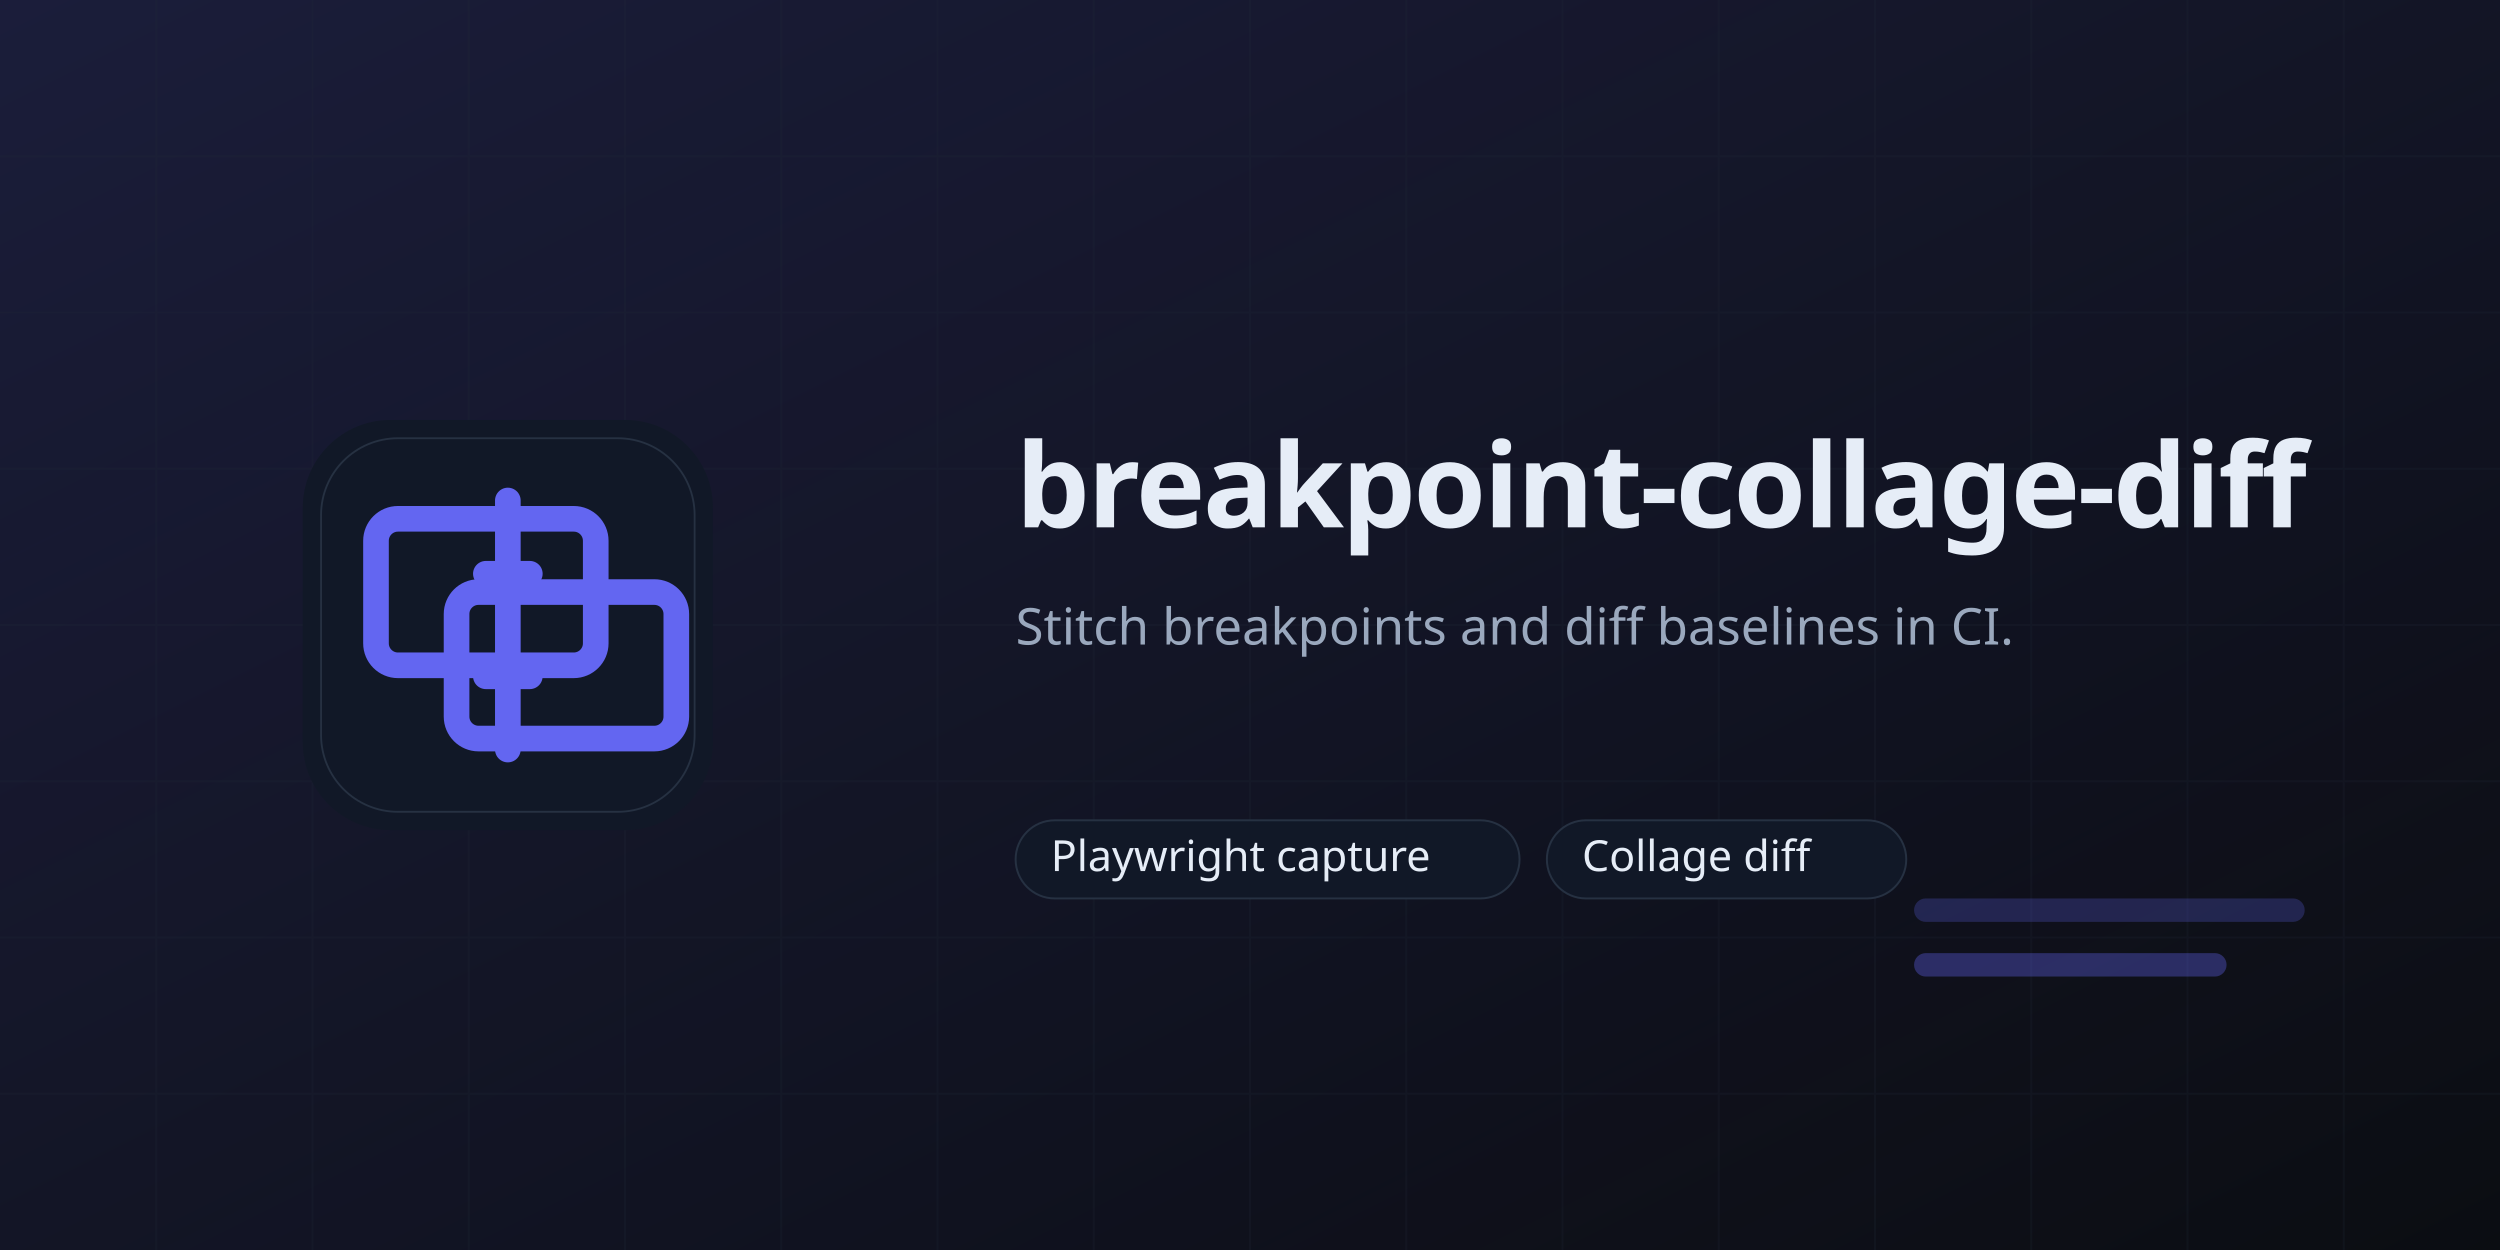
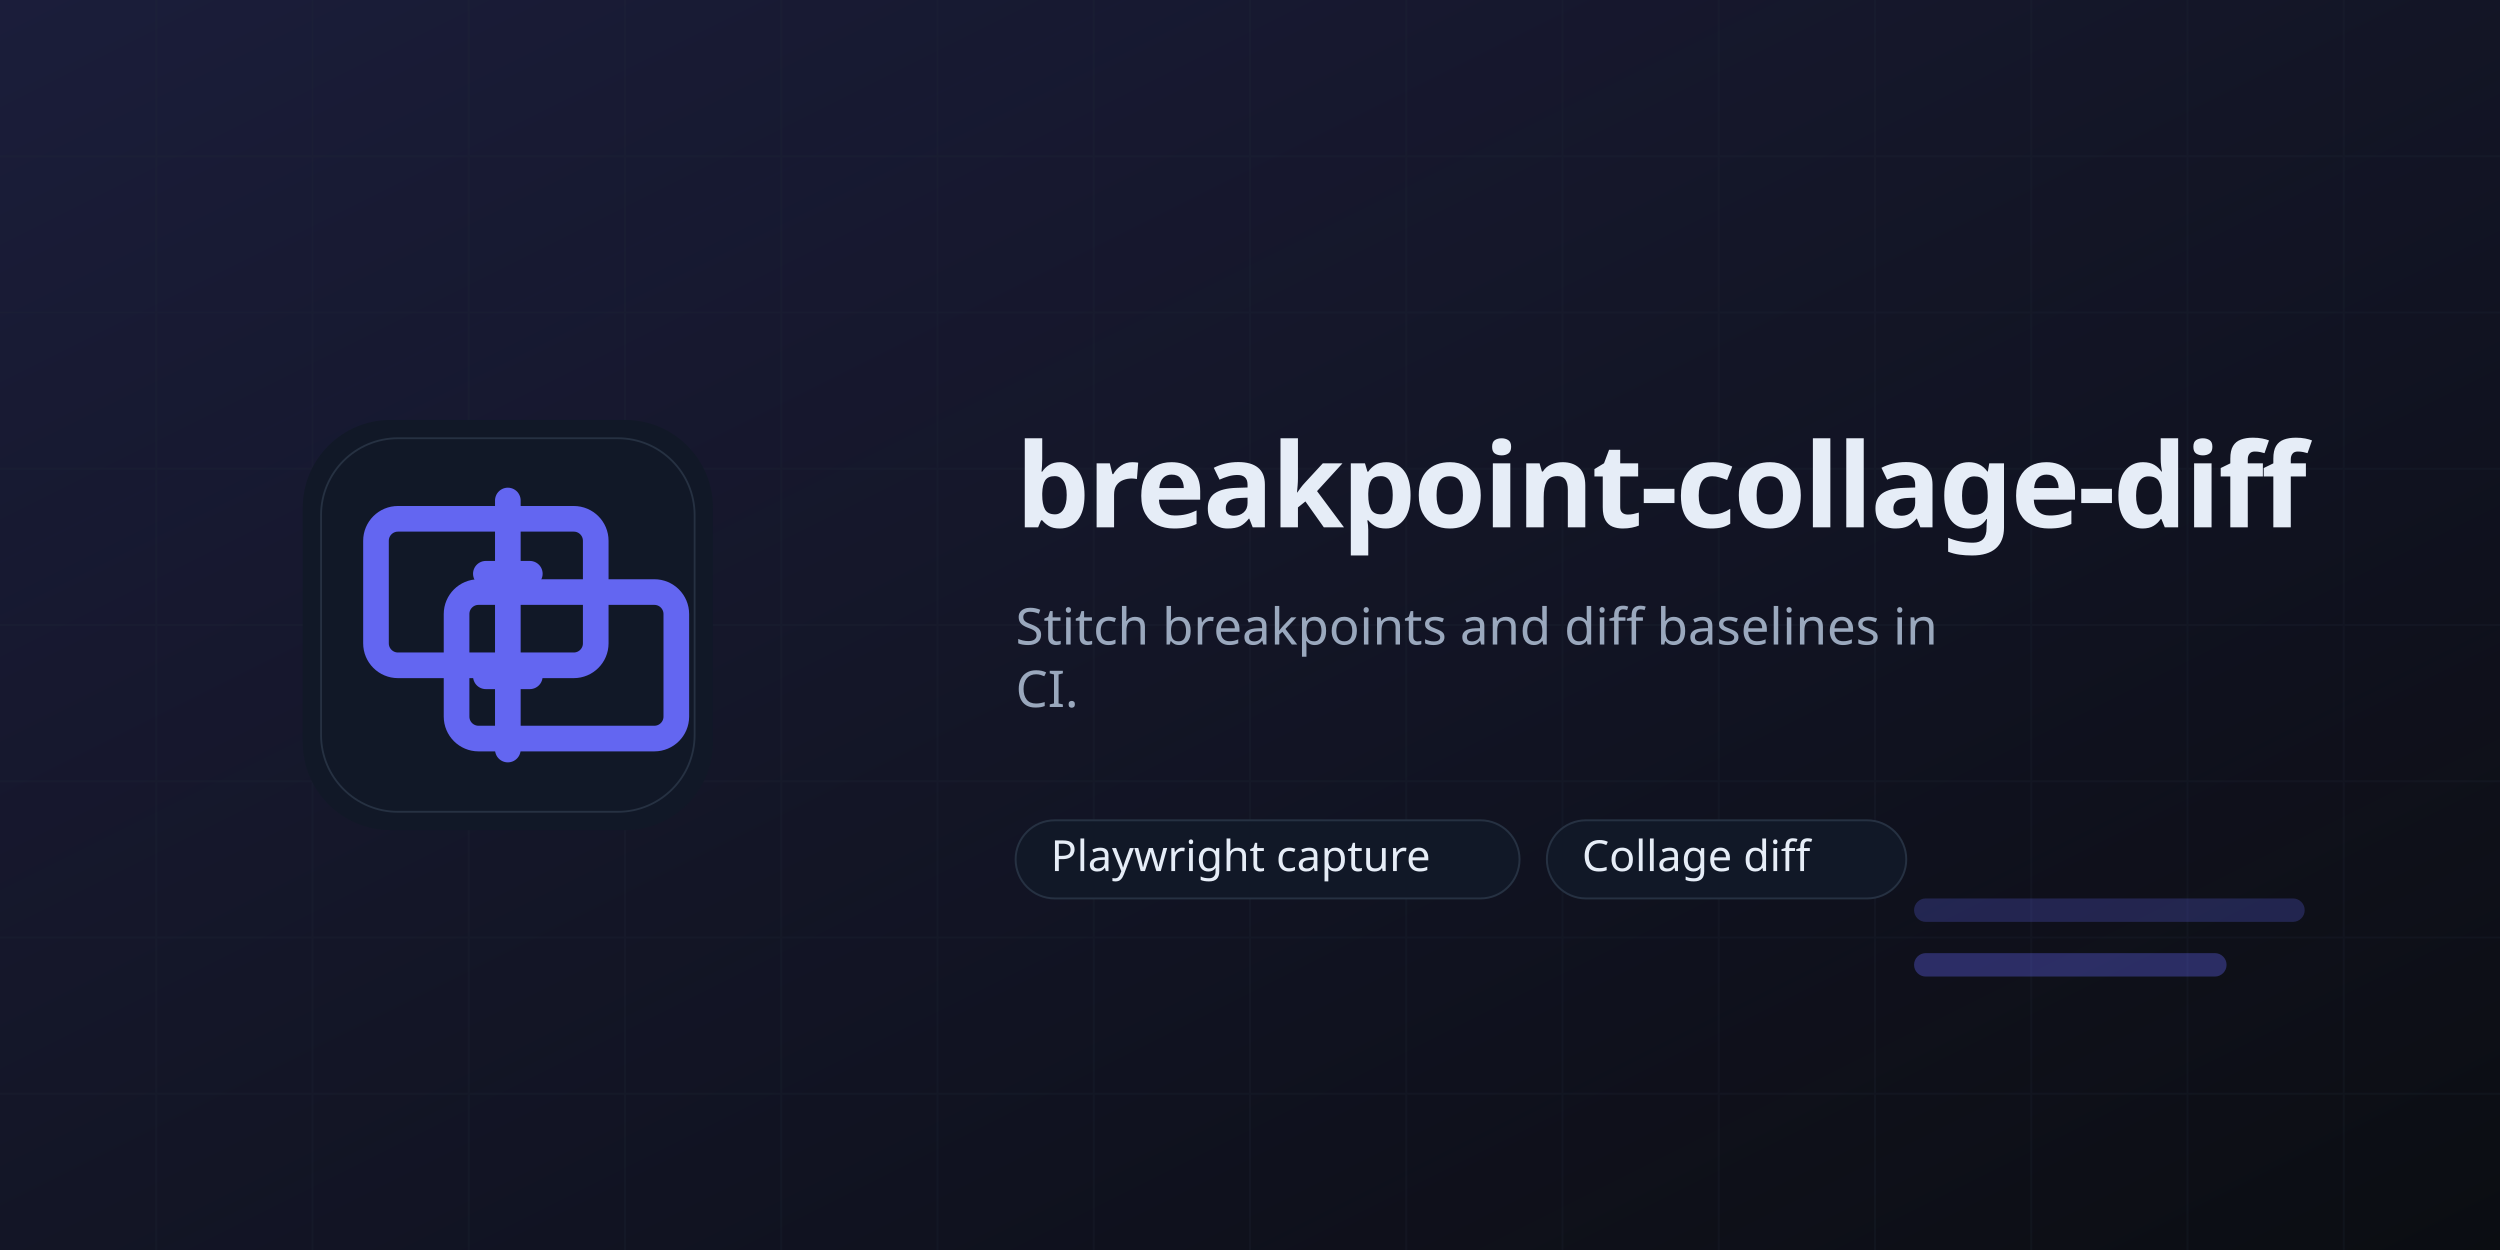
<svg xmlns="http://www.w3.org/2000/svg" width="1280" height="640" fill="none" style="color-scheme:light dark" viewBox="0 0 1280 640">
  <style>text{font-family:"Space Grotesk","Sora","IBM Plex Sans",sans-serif}</style>
  <defs>
    <linearGradient id="edge" x1="0" x2="1" y1="0" y2="1">
      <stop offset="0" stop-color="#6366F1" stop-opacity=".18" />
      <stop offset="1" stop-color="#6366F1" stop-opacity="0" />
    </linearGradient>
  </defs>
  <path fill="#0B0D12" d="M0 0h1280v640H0z" />
  <path fill="url(#edge)" d="M0 0h1280v640H0z" />
  <path stroke="#1F2A37" d="M80 0v640M160 0v640M240 0v640M320 0v640M400 0v640M480 0v640M560 0v640M640 0v640M720 0v640M800 0v640M880 0v640M960 0v640m80-640v640m80-640v640m80-640v640M0 80h1280M0 160h1280M0 240h1280M0 320h1280M0 400h1280M0 480h1280M0 560h1280" opacity=".22" />
  <g transform="translate(140 200)scale(.4688)">
    <rect width="448" height="448" x="32" y="32" fill="#111827" rx="96" />
    <rect width="408" height="408" x="52" y="52" stroke="#263142" stroke-width="2" rx="84" />
    <rect width="240" height="160" x="112" y="140" stroke="#6366F1" stroke-width="28" rx="24" />
    <rect width="240" height="160" x="200" y="220" stroke="#6366F1" stroke-width="28" rx="24" />
    <path stroke="#6366F1" stroke-linecap="round" stroke-width="28" d="M256 120v272m-24-192h48m-48 112h48" />
  </g>
  <text x="520" y="270" fill="#E6EDF7" font-size="60" font-weight="700" letter-spacing="-.02em">breakpoint-collage-diff</text>
-   <text x="520" y="330" fill="#9AA8BD" font-size="26">Stitch breakpoints and diff baselines in CI.</text>
+   <text x="520" y="330" fill="#9AA8BD" font-size="26">Stitch breakpoints and diff baselines in</text>
+   <text x="520" y="362" fill="#9AA8BD" font-size="26">CI.</text>
  <g transform="translate(520 420)">
    <rect width="258" height="40" fill="#111827" stroke="#263142" rx="20" />
    <text x="18" y="26" fill="#E6EDF7" font-size="22">Playwright capture</text>
  </g>
  <g transform="translate(792 420)">
    <rect width="184" height="40" fill="#111827" stroke="#263142" rx="20" />
    <text x="18" y="26" fill="#E6EDF7" font-size="22">Collage diff</text>
  </g>
  <rect width="200" height="12" x="980" y="460" fill="#6366F1" fill-opacity=".25" rx="6" />
  <rect width="160" height="12" x="980" y="488" fill="#6366F1" fill-opacity=".35" rx="6" />
</svg>
